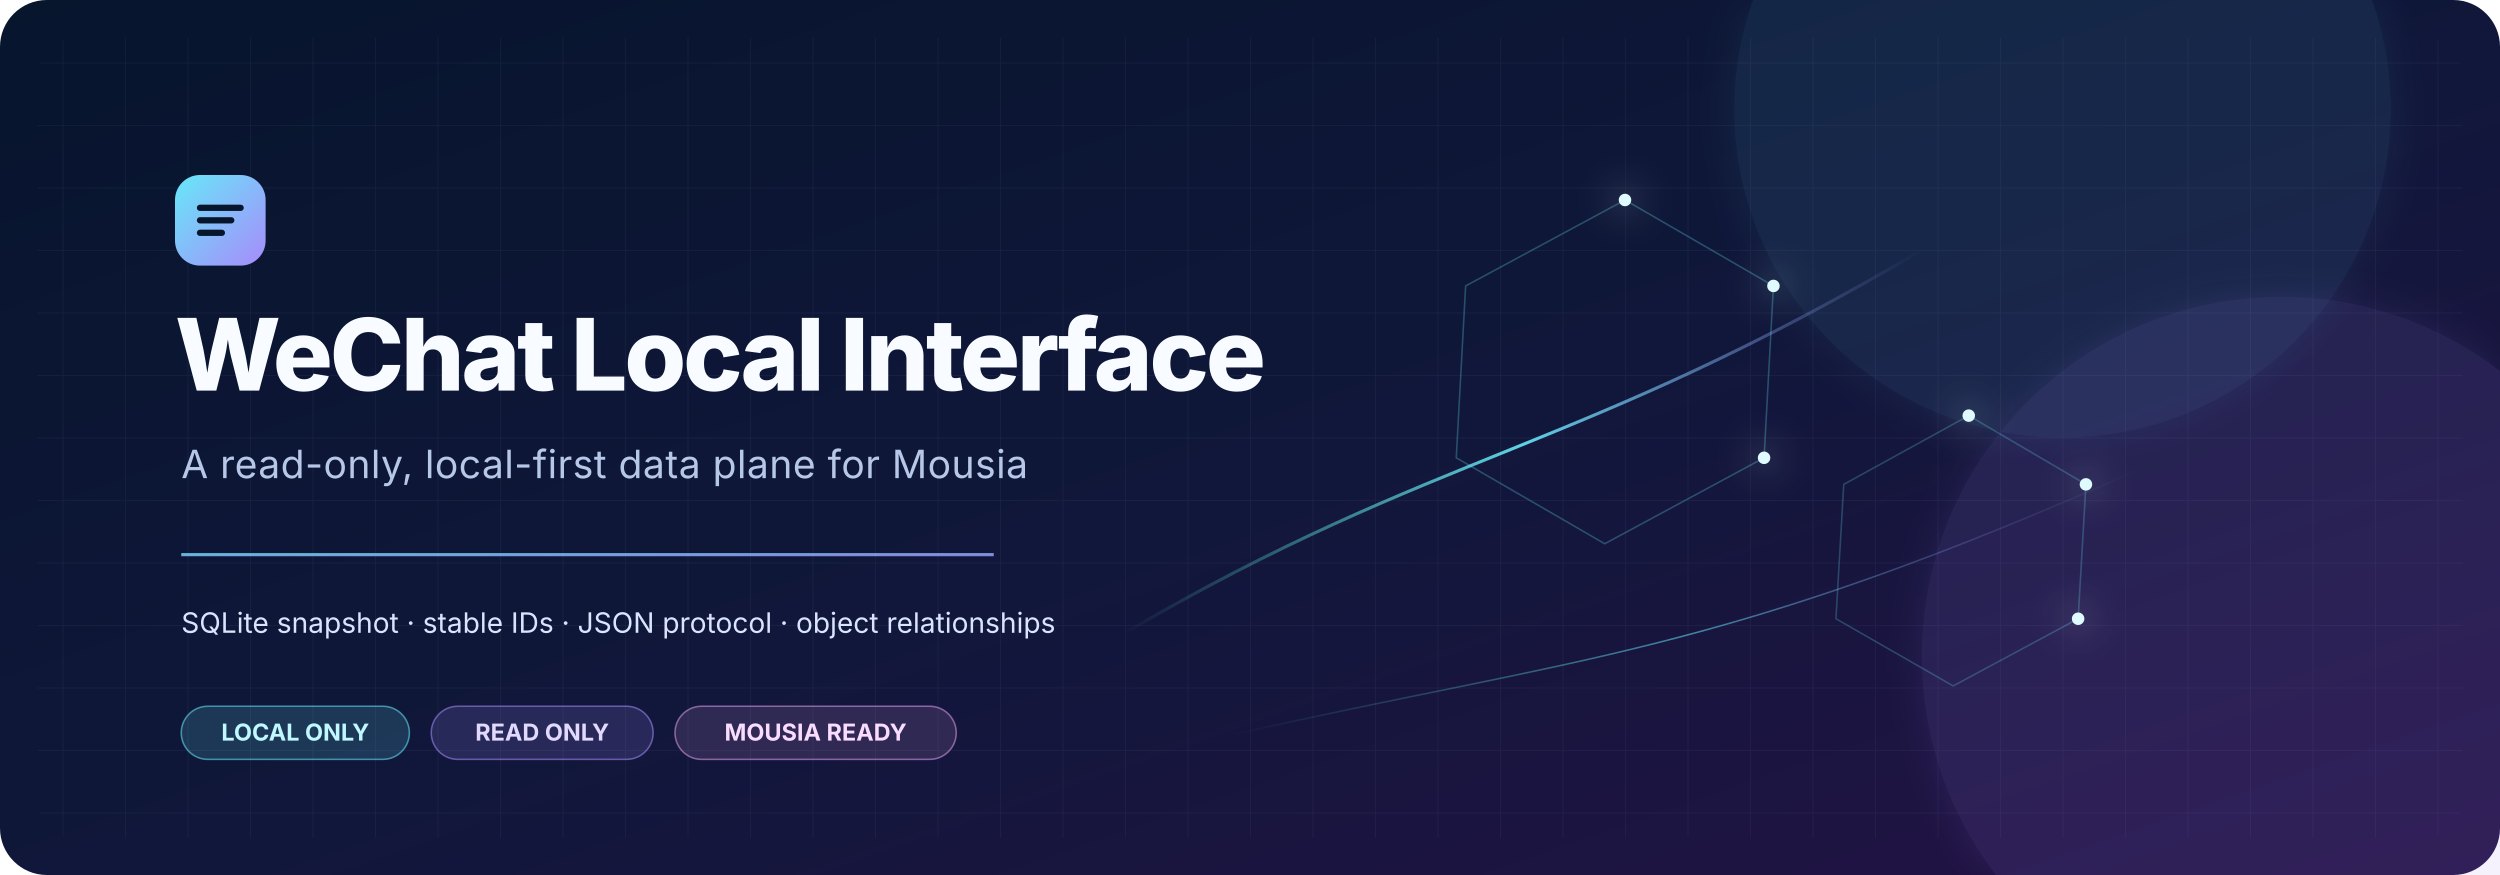
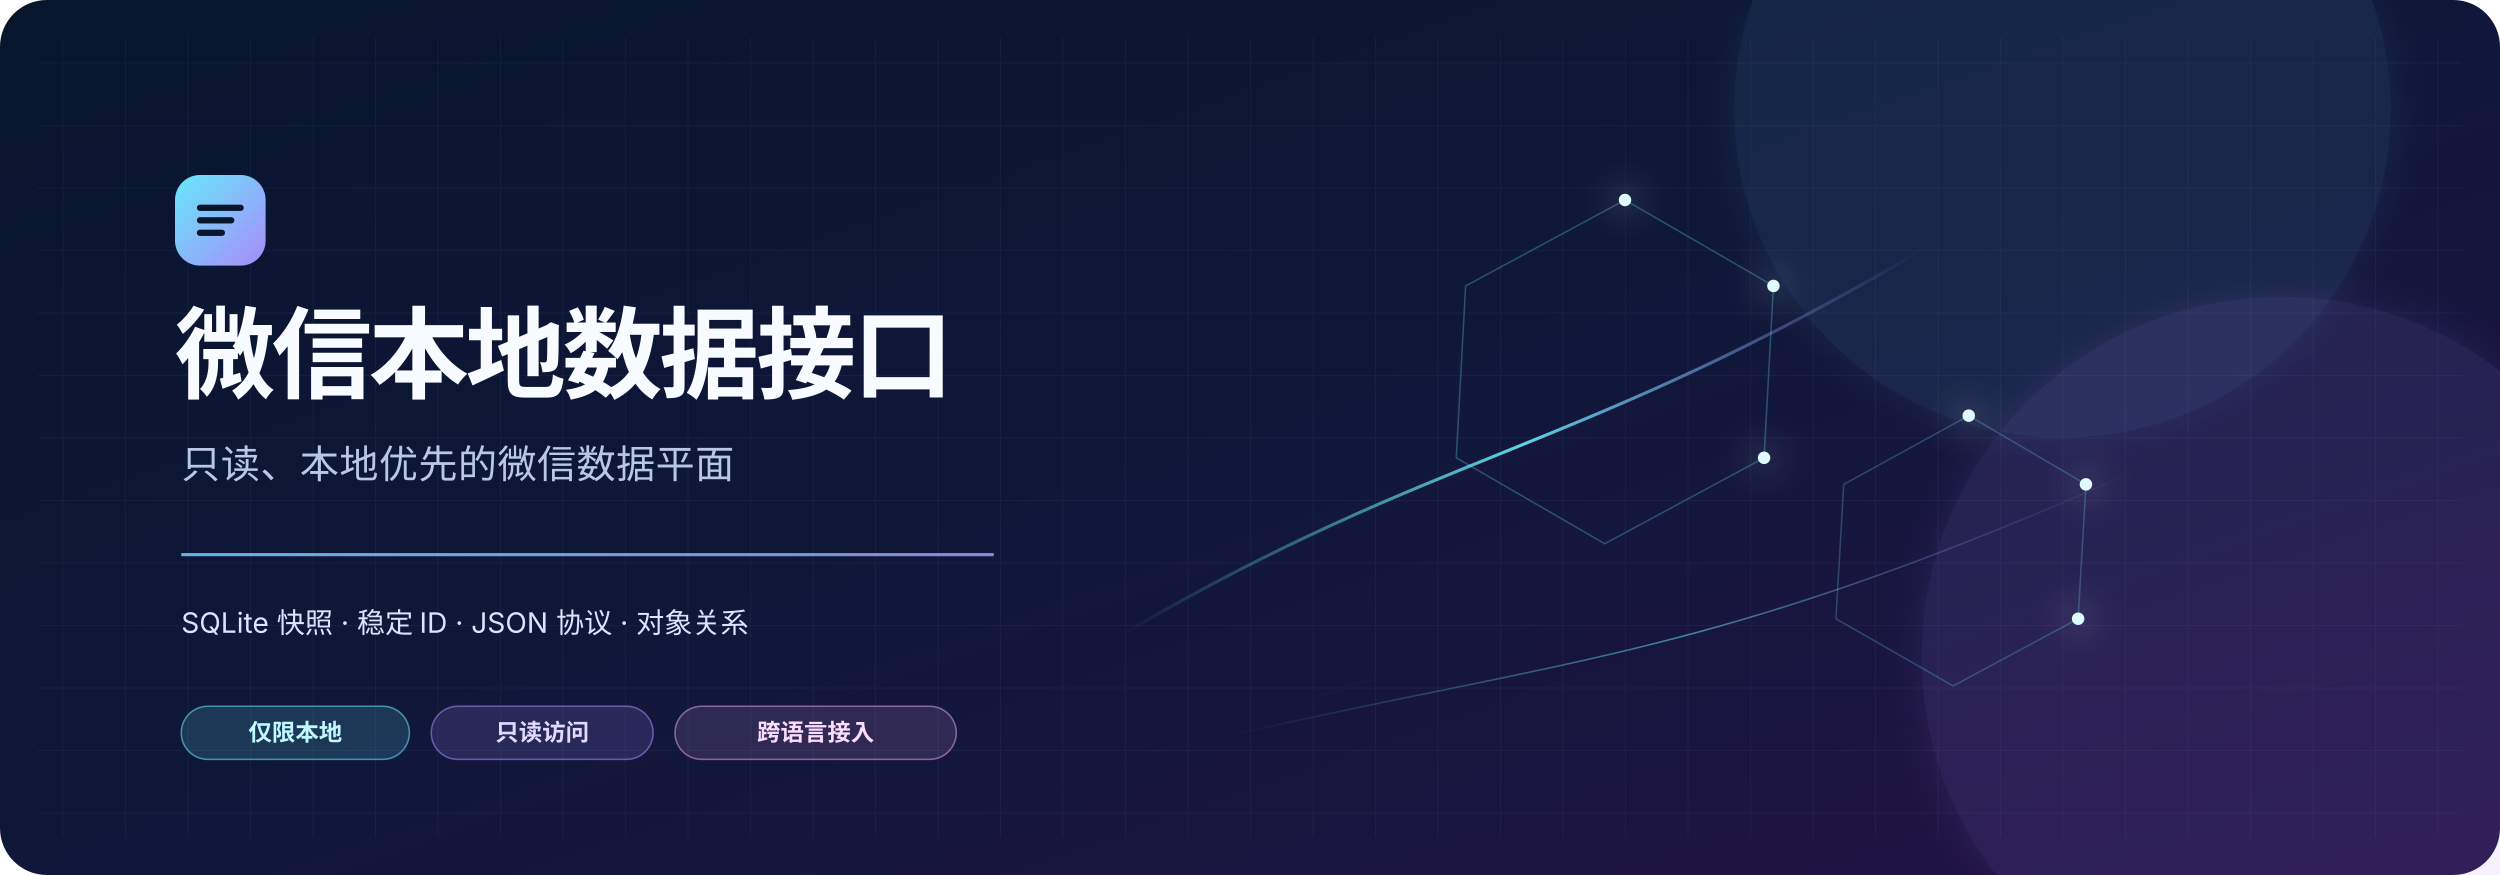
<svg xmlns="http://www.w3.org/2000/svg" width="1600" height="560" viewBox="0 0 1600 560" role="img" aria-labelledby="title desc">
  <defs>
    <linearGradient id="bg" x1="0" y1="0" x2="1" y2="1">
      <stop offset="0" stop-color="#07152d" />
      <stop offset="0.52" stop-color="#10173a" />
      <stop offset="1" stop-color="#241246" />
    </linearGradient>
    <linearGradient id="beam" x1="0" y1="0" x2="1" y2="0">
      <stop offset="0" stop-color="#5eead4" stop-opacity="0" />
      <stop offset="0.5" stop-color="#67e8f9" stop-opacity="0.9" />
      <stop offset="1" stop-color="#a78bfa" stop-opacity="0" />
    </linearGradient>
    <linearGradient id="accent" x1="0" y1="0" x2="1" y2="1">
      <stop offset="0" stop-color="#67e8f9" />
      <stop offset="1" stop-color="#a78bfa" />
    </linearGradient>
    <filter id="glow" x="-60%" y="-60%" width="220%" height="220%">
      <feGaussianBlur stdDeviation="12" result="blur" />
      <feMerge>
        <feMergeNode in="blur" />
        <feMergeNode in="SourceGraphic" />
      </feMerge>
    </filter>
    <pattern id="grid" width="40" height="40" patternUnits="userSpaceOnUse">
      <path d="M40 0H0V40" fill="none" stroke="#8aa4d6" stroke-opacity="0.08" />
    </pattern>
  </defs>
  <rect width="1600" height="560" rx="30" fill="url(#bg)" />
  <rect x="24" y="24" width="1552" height="512" rx="24" fill="url(#grid)" />
  <circle cx="1320" cy="70" r="210" fill="#67e8f9" opacity="0.08" filter="url(#glow)" />
  <circle cx="1460" cy="420" r="230" fill="#a78bfa" opacity="0.11" filter="url(#glow)" />
  <path d="M720 405 C920 288 1010 290 1230 160" fill="none" stroke="url(#beam)" stroke-width="2" />
  <path d="M790 470 C1010 420 1100 420 1370 300" fill="none" stroke="url(#beam)" stroke-width="1" opacity="0.6" />
  <g opacity="0.8" fill="none" stroke="#67e8f9" stroke-width="1">
    <path d="M1040 128l95 55-6 110-102 55-95-55 6-110z" opacity="0.34" />
    <path d="M1260 266l75 44-5 86-80 43-75-43 5-86z" opacity="0.3" />
  </g>
  <g fill="#dffbff" filter="url(#glow)">
    <circle cx="1040" cy="128" r="4" />
    <circle cx="1135" cy="183" r="4" />
    <circle cx="1129" cy="293" r="4" />
    <circle cx="1260" cy="266" r="4" />
    <circle cx="1335" cy="310" r="4" />
    <circle cx="1330" cy="396" r="4" />
  </g>
  <g transform="translate(112 112)">
    <rect x="0" y="0" width="58" height="58" rx="16" fill="url(#accent)" />
    <path d="M16 21h26M16 29h20M16 37h14" stroke="#07152d" stroke-width="4" stroke-linecap="round" />
  </g>
-   <text x="112" y="250" fill="#f8fbff" font-family="-apple-system,BlinkMacSystemFont,'Segoe UI',sans-serif" font-size="64" font-weight="760" letter-spacing="-2">WeChat Local Interface</text>
-   <text x="116" y="306" fill="#b7c7e8" font-family="-apple-system,BlinkMacSystemFont,'Segoe UI',sans-serif" font-size="25" letter-spacing="0.3">A read-only, local-first data plane for Mousia</text>
+   <text x="112" y="250" fill="#f8fbff" font-family="-apple-system,BlinkMacSystemFont,'PingFang SC','Hiragino Sans GB','Microsoft YaHei','Segoe UI',sans-serif" font-size="64" font-weight="760" letter-spacing="-2">微信本地数据接口</text>
+   <text x="116" y="306" fill="#b7c7e8" font-family="-apple-system,BlinkMacSystemFont,'PingFang SC','Hiragino Sans GB','Microsoft YaHei','Segoe UI',sans-serif" font-size="25" letter-spacing="0.3">只读、本地优先的微信数据平面</text>
  <rect x="116" y="354" width="520" height="2" fill="url(#accent)" opacity="0.85" />
-   <text x="116" y="405" fill="#d9e5ff" font-family="-apple-system,BlinkMacSystemFont,'Segoe UI',sans-serif" font-size="18">SQLite snapshot  ·  stable IDs  ·  JSON protocol  ·  object relationships</text>
-   <g transform="translate(116 452)" font-family="-apple-system,BlinkMacSystemFont,'Segoe UI',sans-serif" font-size="15" font-weight="650">
+   <text x="116" y="405" fill="#d9e5ff" font-family="-apple-system,BlinkMacSystemFont,'PingFang SC','Hiragino Sans GB','Microsoft YaHei','Segoe UI',sans-serif" font-size="18">SQLite 快照  ·  稳定 ID  ·  JSON 协议  ·  对象关系</text>
+   <g transform="translate(116 452)" font-family="-apple-system,BlinkMacSystemFont,'PingFang SC','Hiragino Sans GB','Microsoft YaHei','Segoe UI',sans-serif" font-size="15" font-weight="650">
    <rect width="146" height="34" rx="17" fill="#67e8f9" fill-opacity="0.16" stroke="#67e8f9" stroke-opacity="0.55" />
-     <text x="73" y="22" text-anchor="middle" fill="#bff8ff">LOCAL ONLY</text>
+     <text x="73" y="22" text-anchor="middle" fill="#bff8ff">仅限本地</text>
    <rect x="160" width="142" height="34" rx="17" fill="#a78bfa" fill-opacity="0.16" stroke="#a78bfa" stroke-opacity="0.55" />
-     <text x="231" y="22" text-anchor="middle" fill="#e2d9ff">READ ONLY</text>
+     <text x="231" y="22" text-anchor="middle" fill="#e2d9ff">只读访问</text>
    <rect x="316" width="180" height="34" rx="17" fill="#f0abfc" fill-opacity="0.13" stroke="#f0abfc" stroke-opacity="0.5" />
-     <text x="406" y="22" text-anchor="middle" fill="#f9dcff">MOUSIA READY</text>
+     <text x="406" y="22" text-anchor="middle" fill="#f9dcff">跨语言接入</text>
  </g>
</svg>
